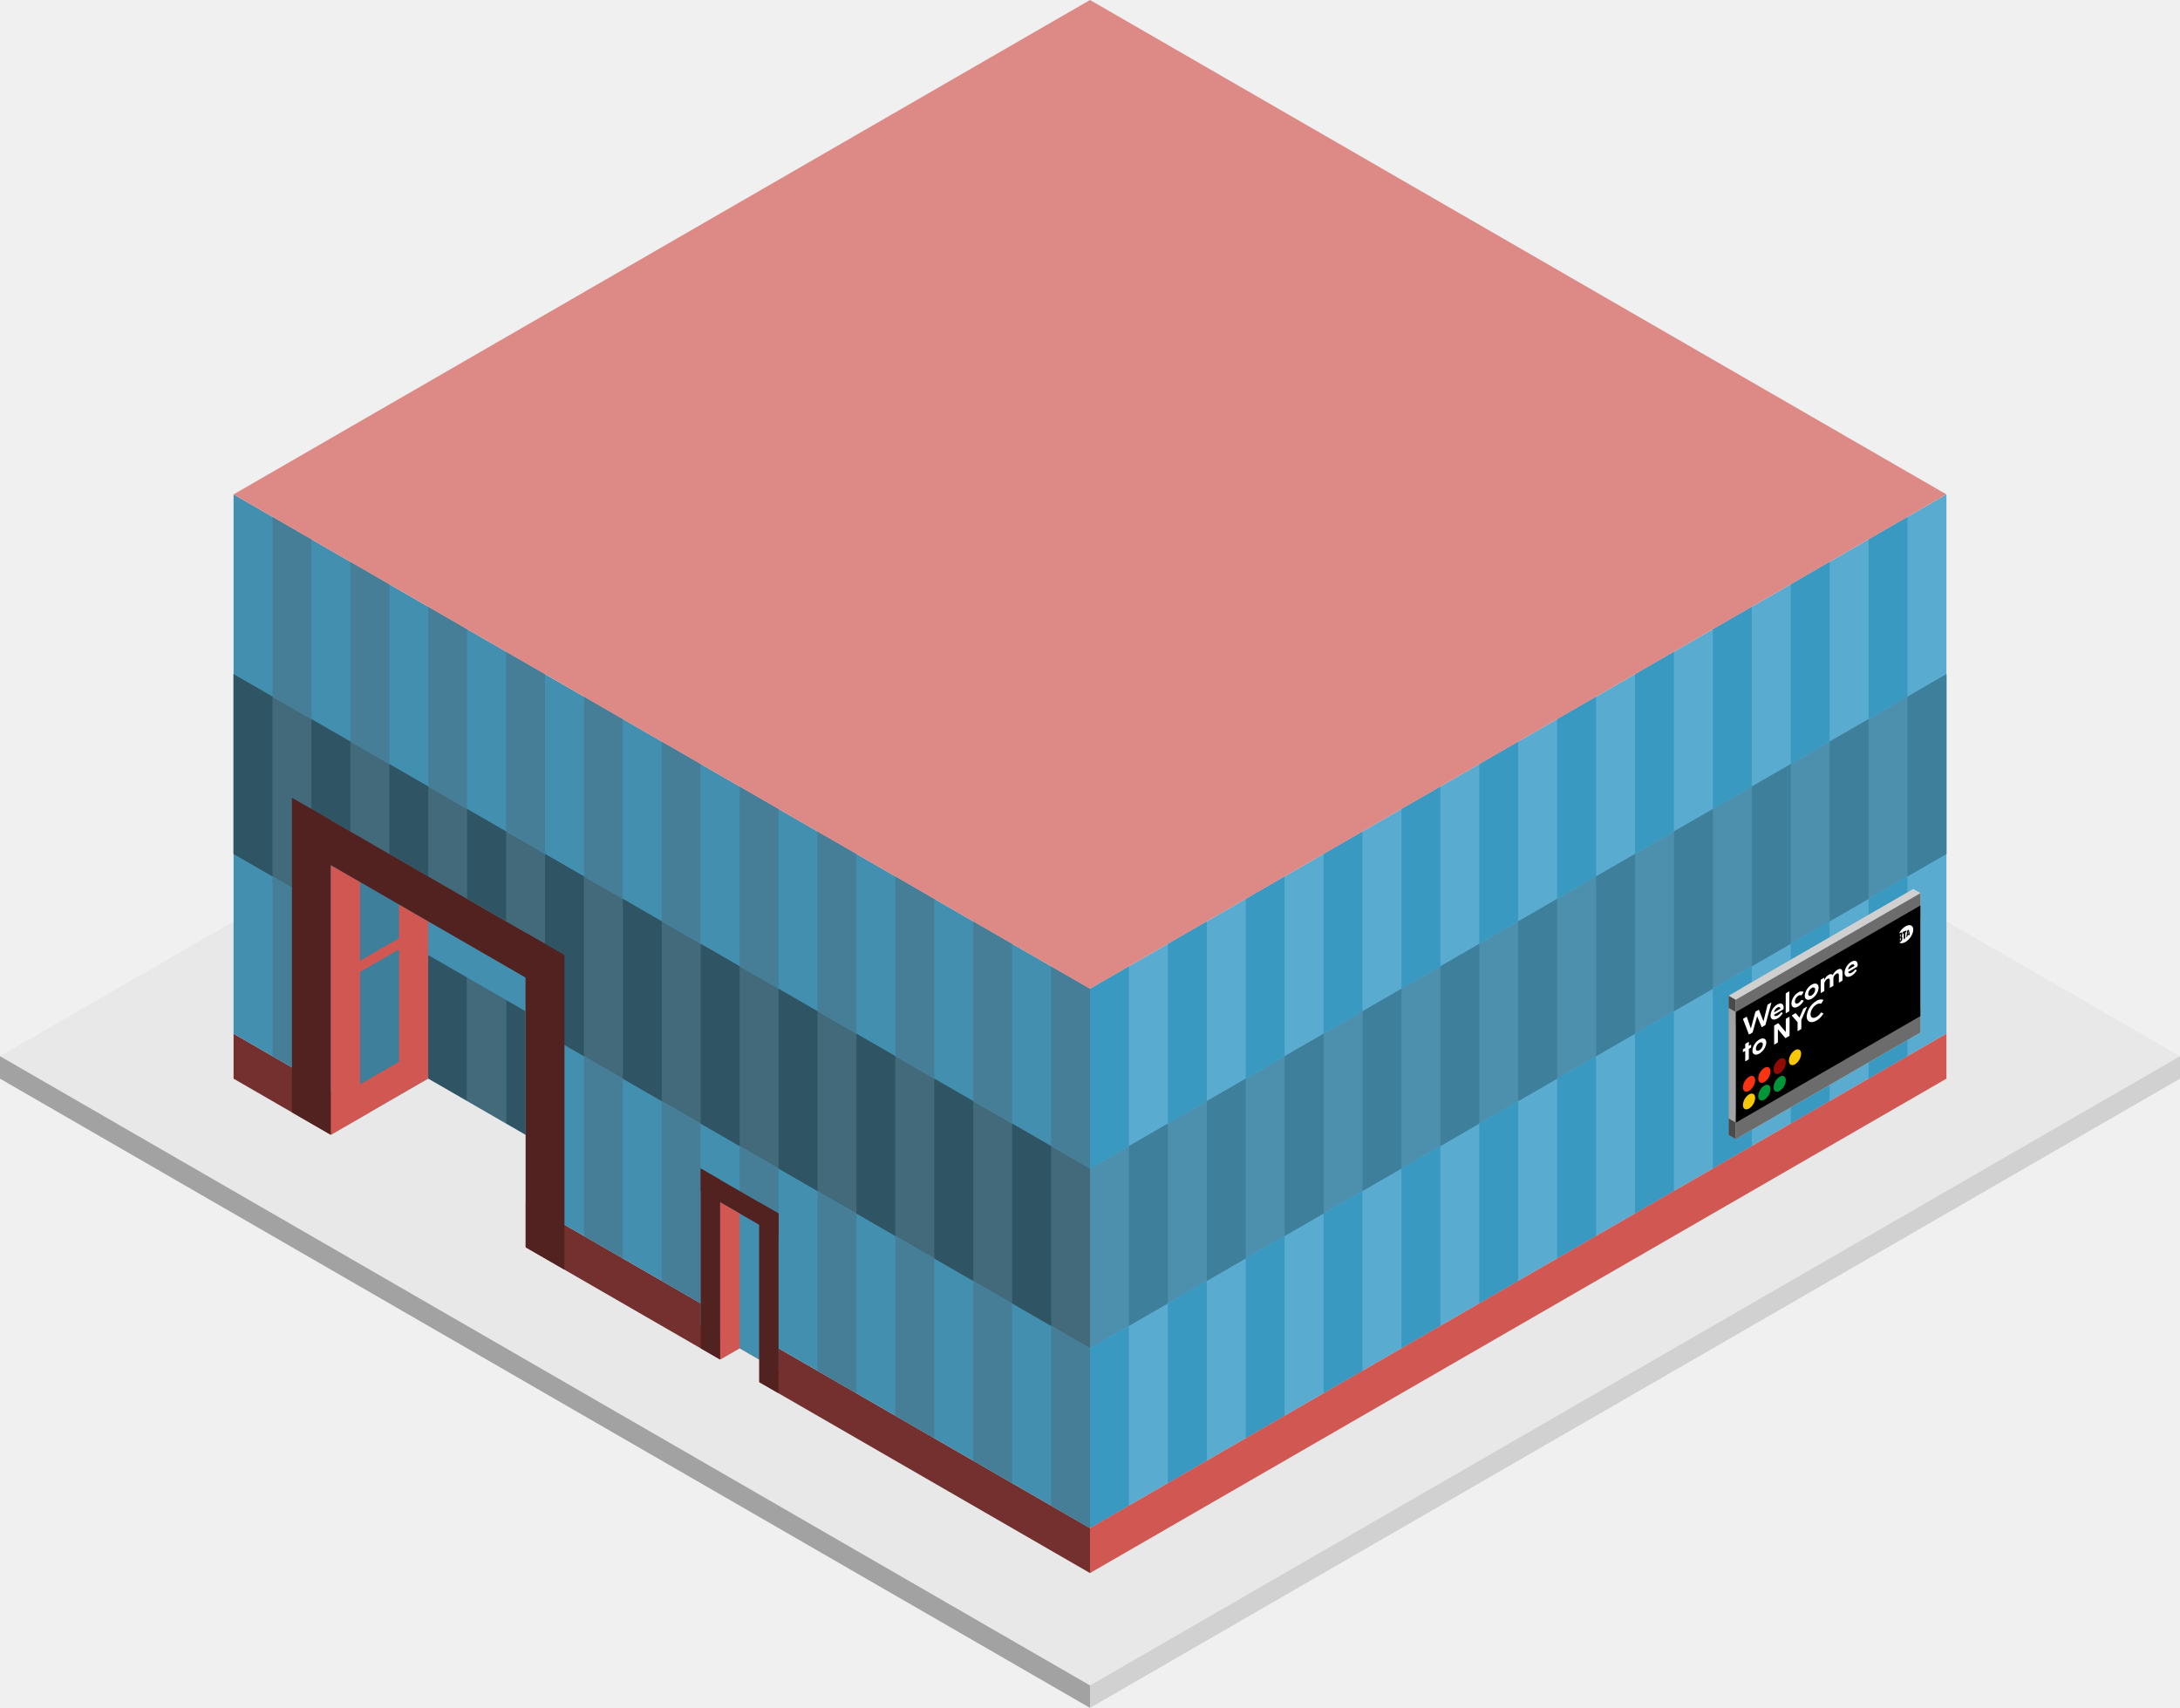
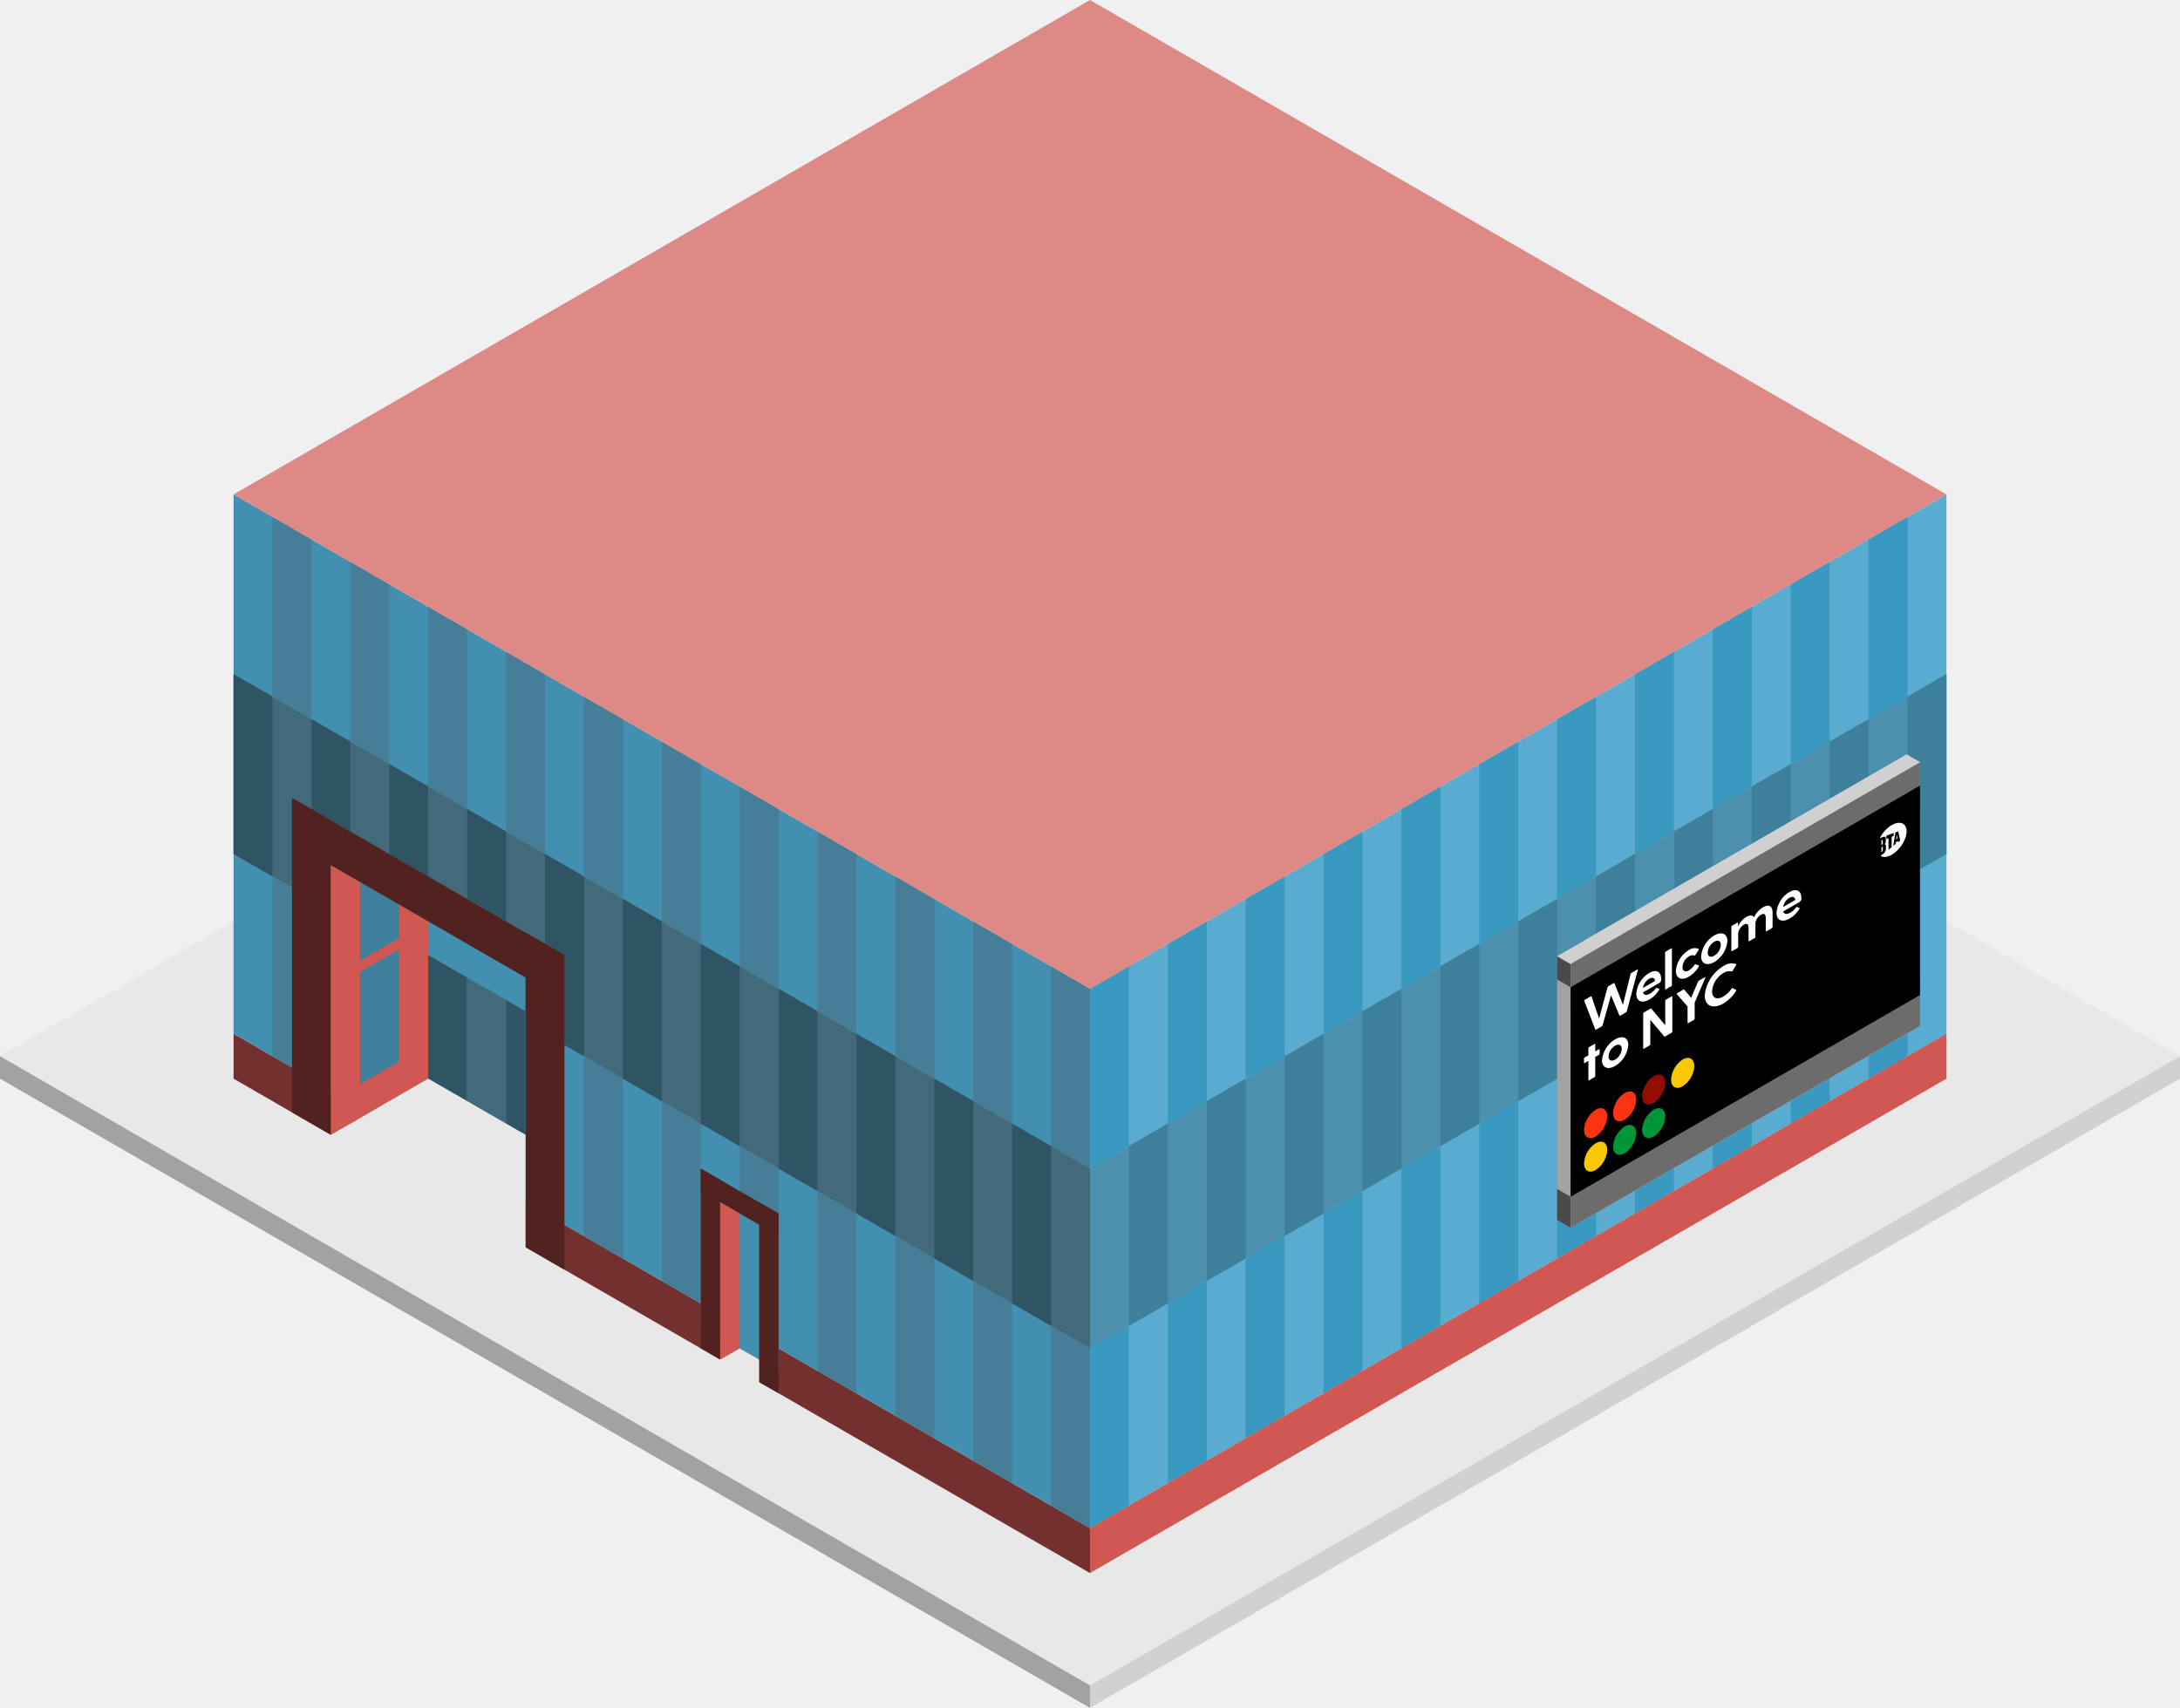
<svg xmlns="http://www.w3.org/2000/svg" id="Layer_1" data-name="Layer 1" viewBox="0 0 280 219.393">
  <defs>
    <style>
      .cls-1 {
        fill: #e8e8e8;
      }

      .exterior-L-prim {
        fill: #73302e;
      }

      .curtain-R-prim-light {
        fill: #59acd0;
      }

      .curtain-L-prim-light {
        fill: #438fb0;
      }

      .curtain-R-prim-dark-light {
        fill: #4d90ad;
      }

      .curtain-L-prim-dark-light {
        fill: #426a7a;
      }

      .curtain-R-prim-dark {
        fill: #3e809c;
      }

      .curtain-R-prim-light-dark {
        fill: #3999c1;
      }

      .curtain-L-prim-light-dark {
        fill: #467e97;
      }

      .curtain-L-prim-dark {
        fill: #2f5565;
      }

      .exterior-L-dark {
        fill: #512220;
      }

      .exterior-R-prim {
        fill: #d05752;
      }

      .cls-2 {
        fill: #d1d1d1;
      }

      .cls-3 {
        fill: #a2a2a2;
      }

      .top-prim {
        fill: #dd8a87;
      }

      .cls-4 {
        fill: #4a4a4a;
      }

      .cls-5 {
        fill: #d0d0d0;
      }

      .cls-6 {
        fill: #6c6c6c;
      }

      .cls-7 {
        fill: #fff;
      }

      .cls-8 {
        fill: #f8c706;
      }

      .cls-9 {
        fill: #fa3312;
      }

      .cls-10 {
        fill: #01953a;
      }

      .cls-11 {
        fill: #940b03;
      }
    </style>
  </defs>
  <g>
    <g id="Group">
      <path id="Path" class="cls-1" d="M140,216.506l140-80.829L140,54.848,0,135.677Z" />
      <path id="Path-2" data-name="Path" class="exterior-L-prim" d="M30,132.791v5.774l110,63.509v-5.774Z" />
      <path id="Path-3" data-name="Path" class="curtain-R-prim-light" d="M140,196.299v-69.282L250,63.509v69.282Z" />
      <path id="Path-4" data-name="Path" class="curtain-L-prim-light" d="M140,196.299v-69.282L30,63.509v69.282Z" />
      <path id="Path-5" data-name="Path" class="curtain-R-prim-dark-light" d="M140,150.111,250,86.603v23.094L140,173.205Z" />
      <path id="Path-6" data-name="Path" class="curtain-L-prim-dark-light" d="M140,150.111,30,86.603v23.094l110,63.508Z" />
      <path id="Path-7" data-name="Path" class="curtain-R-prim-dark" d="M55,112.583l-5-2.887v17.32l5,2.887Z" />
      <path id="Path-8" data-name="Path" class="curtain-R-prim-dark" d="M45,106.81l-5-2.887v17.32l5,2.887Z" />
      <path id="Path-9" data-name="Path" class="curtain-R-prim-light-dark" d="M140,173.205l5-2.887v23.094l-5,2.887Z" />
      <path id="Path-10" data-name="Path" class="curtain-R-prim-light-dark" d="M180,150.111l5-2.887v23.094l-5,2.887Z" />
      <path id="Path-11" data-name="Path" class="curtain-R-prim-light-dark" d="M220,127.017l5-2.887v23.094l-5,2.887Z" />
      <path id="Path-12" data-name="Path" class="curtain-R-prim-light-dark" d="M160,161.658l5-2.887v23.094l-5,2.887Z" />
      <path id="Path-13" data-name="Path" class="curtain-R-prim-light-dark" d="M200,138.564l5-2.887v23.094l-5,2.887Z" />
      <path id="Path-14" data-name="Path" class="curtain-R-prim-light-dark" d="M240,115.47l5-2.887v23.094l-5,2.887Z" />
      <path id="Path-15" data-name="Path" class="curtain-R-prim-light-dark" d="M150,167.432l5-2.887v23.094l-5,2.887Z" />
      <path id="Path-16" data-name="Path" class="curtain-R-prim-light-dark" d="M190,144.338l5-2.887v23.094l-5,2.887Z" />
      <path id="Path-17" data-name="Path" class="curtain-R-prim-light-dark" d="M230,121.244l5-2.887v23.094l-5,2.887Z" />
      <path id="Path-18" data-name="Path" class="curtain-R-prim-light-dark" d="M170,155.885l5-2.887v23.094l-5,2.887Z" />
      <path id="Path-19" data-name="Path" class="curtain-R-prim-light-dark" d="M210,132.791l5-2.887v23.094l-5,2.887Z" />
      <path id="Path-20" data-name="Path" class="curtain-L-prim-light-dark" d="M140,173.205l-5-2.887v23.094l5,2.887Z" />
      <path id="Path-21" data-name="Path" class="curtain-L-prim-light-dark" d="M100,150.111l-5-2.887v23.094l5,2.887Z" />
      <path id="Path-22" data-name="Path" class="curtain-L-prim-light-dark" d="M60,127.017,55,124.13v23.094l5,2.887Z" />
      <path id="Path-23" data-name="Path" class="curtain-L-prim-light-dark" d="M120,161.658l-5-2.887v23.094l5,2.887Z" />
      <path id="Path-24" data-name="Path" class="curtain-L-prim-light-dark" d="M80,138.564l-5-2.887v23.094l5,2.887Z" />
      <path id="Path-25" data-name="Path" class="curtain-L-prim-light-dark" d="M40,115.47l-5-2.887v23.094l5,2.887Z" />
      <path id="Path-26" data-name="Path" class="curtain-L-prim-light-dark" d="M130,167.432l-5-2.887v23.094l5,2.887Z" />
      <path id="Path-27" data-name="Path" class="curtain-L-prim-light-dark" d="M90,144.338l-5-2.887v23.094l5,2.887Z" />
      <path id="Path-28" data-name="Path" class="curtain-L-prim-light-dark" d="M50,121.244l-5-2.887v23.094l5,2.887Z" />
      <path id="Path-29" data-name="Path" class="curtain-L-prim-light-dark" d="M110,155.885l-5-2.887v23.094l5,2.887Z" />
      <path id="Path-30" data-name="Path" class="curtain-L-prim-light-dark" d="M70,132.791l-5-2.887v23.094l5,2.887Z" />
      <path id="Path-31" data-name="Path" class="curtain-R-prim-light-dark" d="M140,127.017l5-2.887v23.094l-5,2.887Z" />
      <path id="Path-32" data-name="Path" class="curtain-R-prim-light-dark" d="M180,103.923l5-2.887V124.13l-5,2.887Z" />
      <path id="Path-33" data-name="Path" class="curtain-R-prim-light-dark" d="M220,80.829l5-2.887v23.094l-5,2.887Z" />
      <path id="Path-34" data-name="Path" class="curtain-R-prim-light-dark" d="M160,115.47l5-2.887v23.094l-5,2.887Z" />
      <path id="Path-35" data-name="Path" class="curtain-R-prim-light-dark" d="M200,92.376l5-2.887v23.094l-5,2.887Z" />
      <path id="Path-36" data-name="Path" class="curtain-R-prim-light-dark" d="M240,69.282l5-2.887V89.489l-5,2.887Z" />
      <path id="Path-37" data-name="Path" class="curtain-R-prim-light-dark" d="M150,121.244l5-2.887v23.094l-5,2.887Z" />
      <path id="Path-38" data-name="Path" class="curtain-R-prim-light-dark" d="M190,98.15l5-2.887v23.094l-5,2.887Z" />
      <path id="Path-39" data-name="Path" class="curtain-R-prim-light-dark" d="M230,75.056l5-2.887V95.263L230,98.15Z" />
      <path id="Path-40" data-name="Path" class="curtain-R-prim-light-dark" d="M170,109.697l5-2.887v23.094l-5,2.887Z" />
      <path id="Path-41" data-name="Path" class="curtain-R-prim-light-dark" d="M210,86.603l5-2.887V106.81l-5,2.887Z" />
      <path id="Path-42" data-name="Path" class="curtain-L-prim-light-dark" d="M140,127.017l-5-2.887v23.094l5,2.887Z" />
      <path id="Path-43" data-name="Path" class="curtain-L-prim-light-dark" d="M100,103.923l-5-2.887V124.13l5,2.887Z" />
      <path id="Path-44" data-name="Path" class="curtain-L-prim-light-dark" d="M60,80.829l-5-2.887v23.094l5,2.887Z" />
      <path id="Path-45" data-name="Path" class="curtain-L-prim-light-dark" d="M120,115.47l-5-2.887v23.094l5,2.887Z" />
      <path id="Path-46" data-name="Path" class="curtain-L-prim-light-dark" d="M80,92.376l-5-2.887v23.094l5,2.887Z" />
      <path id="Path-47" data-name="Path" class="curtain-L-prim-light-dark" d="M40,69.282l-5-2.887V89.489l5,2.887Z" />
      <path id="Path-48" data-name="Path" class="curtain-L-prim-light-dark" d="M130,121.244l-5-2.887v23.094l5,2.887Z" />
      <path id="Path-49" data-name="Path" class="curtain-L-prim-light-dark" d="M90,98.15l-5-2.887v23.094l5,2.887Z" />
      <path id="Path-50" data-name="Path" class="curtain-L-prim-light-dark" d="M50,75.056l-5-2.887V95.263L50,98.15Z" />
      <path id="Path-51" data-name="Path" class="curtain-L-prim-light-dark" d="M110,109.697l-5-2.887v23.094l5,2.887Z" />
      <path id="Path-52" data-name="Path" class="curtain-L-prim-light-dark" d="M70,86.603l-5-2.887V106.81l5,2.887Z" />
      <path id="Path-53" data-name="Path" class="curtain-R-prim-dark" d="M145,147.224l5-2.887v23.094l-5,2.887Z" />
      <path id="Path-54" data-name="Path" class="curtain-R-prim-dark" d="M185,124.13l5-2.887v23.094l-5,2.887Z" />
      <path id="Path-55" data-name="Path" class="curtain-R-prim-dark" d="M225,101.036l5-2.887v23.094l-5,2.887Z" />
      <path id="Path-56" data-name="Path" class="curtain-R-prim-dark" d="M165,135.677l5-2.887v23.094l-5,2.887Z" />
      <path id="Path-57" data-name="Path" class="curtain-R-prim-dark" d="M205,112.583l5-2.887v23.094l-5,2.887Z" />
      <path id="Path-58" data-name="Path" class="curtain-R-prim-dark" d="M245,89.489l5-2.887v23.094l-5,2.887Z" />
      <path id="Path-59" data-name="Path" class="curtain-R-prim-dark" d="M155,141.451l5-2.887v23.094l-5,2.887Z" />
      <path id="Path-60" data-name="Path" class="curtain-R-prim-dark" d="M195,118.357l5-2.887v23.094l-5,2.887Z" />
      <path id="Path-61" data-name="Path" class="curtain-R-prim-dark" d="M235,95.263l5-2.887V115.47l-5,2.887Z" />
      <path id="Path-62" data-name="Path" class="curtain-R-prim-dark" d="M175,129.904l5-2.887v23.094l-5,2.887Z" />
      <path id="Path-63" data-name="Path" class="curtain-R-prim-dark" d="M215,106.81l5-2.887v23.094l-5,2.887Z" />
      <path id="Path-64" data-name="Path" class="curtain-L-prim-dark" d="M135,147.224l-5-2.887v23.094l5,2.887Z" />
      <path id="Path-65" data-name="Path" class="curtain-L-prim-dark" d="M95,124.13l-5-2.887v23.094l5,2.887Z" />
      <path id="Path-66" data-name="Path" class="curtain-L-prim-dark" d="M55,101.036,50,98.15v23.094l5,2.887Z" />
      <path id="Path-67" data-name="Path" class="curtain-L-prim-dark" d="M115,135.677l-5-2.887v23.094l5,2.887Z" />
      <path id="Path-68" data-name="Path" class="curtain-L-prim-dark" d="M75,112.583l-5-2.887v23.094l5,2.887Z" />
      <path id="Path-69" data-name="Path" class="curtain-L-prim-dark" d="M35,89.489l-5-2.887v23.094l5,2.887Z" />
      <path id="Path-70" data-name="Path" class="curtain-L-prim-dark" d="M125,141.451l-5-2.887v23.094l5,2.887Z" />
      <path id="Path-71" data-name="Path" class="curtain-L-prim-dark" d="M85,118.357,80,115.47v23.094l5,2.887Z" />
      <path id="Path-72" data-name="Path" class="curtain-L-prim-dark" d="M45,95.263l-5-2.887V115.47l5,2.887Z" />
      <path id="Path-73" data-name="Path" class="curtain-L-prim-dark" d="M105,129.904l-5-2.887v23.094l5,2.887Z" />
      <path id="Path-74" data-name="Path" class="curtain-L-prim-dark" d="M65,106.81l-5-2.887v23.094l5,2.887Z" />
      <path id="Path-75" data-name="Path" class="curtain-R-prim-dark" d="M65,118.357,60,115.47v17.32l5,2.887Z" />
      <path id="Path-76" data-name="Path" class="curtain-L-prim-light" d="M70,121.244l-30-17.32v34.641l30,17.32Z" />
      <path id="Path-77" data-name="Path" class="curtain-L-prim-light" d="M90,170.318V150.111l10,5.774v20.207Z" />
      <path id="Path-78" data-name="Path" class="exterior-L-dark" d="M42.5,145.781l-5-2.887V102.48l5,2.887Z" />
      <path id="Path-79" data-name="Path" class="exterior-L-dark" d="M92.5,174.649,90,173.205V150.111l2.5,1.443Z" />
      <path id="Path-80" data-name="Path" class="exterior-L-dark" d="M100,178.979l-2.5-1.443V154.441l2.5,1.443Z" />
      <path id="Path-81" data-name="Path" class="exterior-L-dark" d="M67.5,160.215l5,2.887V122.687l-5-2.887Z" />
      <path id="Path-82" data-name="Path" class="exterior-R-prim" d="M42.5,145.781,55,138.564V118.357L42.5,111.14Z" />
      <path id="Path-83" data-name="Path" class="curtain-R-prim-dark" d="M51.25,120.522l-5,2.887V113.305l5-2.887Z" />
      <path id="Path-84" data-name="Path" class="curtain-R-prim-dark" d="M51.25,136.399l-5,2.887V124.852l5-2.887Z" />
      <path id="Path-85" data-name="Path" class="curtain-L-prim-dark" d="M60,125.574l-5-2.887v15.877l5,2.887Z" />
      <path id="Path-86" data-name="Path" class="curtain-L-prim-dark-light" d="M65,128.46l-5-2.887v15.877l5,2.887Z" />
      <path id="Path-87" data-name="Path" class="curtain-L-prim-dark" d="M67.5,129.904,65,128.46v15.877l2.5,1.443Z" />
      <path id="Path-88" data-name="Path" class="exterior-L-dark" d="M40,109.697l30,17.32v-5.774l-30-17.32Z" />
      <path id="Path-89" data-name="Path" class="exterior-L-dark" d="M90,152.998l10,5.774v-2.887l-10-5.774Z" />
      <path id="Path-90" data-name="Path" class="cls-1" d="M40,147.224l15-8.66,12.5,7.217v17.32Z" />
      <path id="Path-91" data-name="Path" class="exterior-R-prim" d="M92.5,174.649l2.5-1.443v-17.32l-2.5-1.443Z" />
      <path id="Path-92" data-name="Path" class="cls-1" d="M90,176.092l5-2.887,2.5,1.443v5.774Z" />
      <path id="Path-93" data-name="Path" class="exterior-R-prim" d="M140,202.073l110-63.509v-5.774L140,196.299Z" />
      <path id="Path-94" data-name="Path" class="cls-2" d="M140,216.506v2.887l140-80.829v-2.887Z" />
      <path id="Path-95" data-name="Path" class="cls-3" d="M0,135.677v2.887l140,80.829v-2.887Z" />
      <path id="anchor_30_127.017_220" class="top-prim" d="M30,63.509l110,63.508L250,63.509,140,0Z" />
    </g>
    <g id="Group-2" data-name="Group">
      <g id="Group-3" data-name="Group">
-         <path id="Path-96" data-name="Path" class="cls-3" d="M222.036,127.9l.912.526v17.896l-.912-.526Z" />
-         <path id="Path-97" data-name="Path" class="cls-4" d="M223.404,143.954l-.456.263-.912-.526v2.106l.912.526.456-.263Z" />
-         <path id="Path-98" data-name="Path" class="cls-4" d="M223.404,128.163v1.579l-.456.263-.912-.526V127.9l.912.526Z" />
-         <path id="Path-99" data-name="Path" class="cls-2" d="M223.86,126.847l-.912,1.579v17.896l23.704-13.686V114.74l-.912-.526Z" />
-         <path id="Path-100" data-name="Path" class="cls-5" d="M222.036,127.9l.912.526,23.704-13.685-.912-.526Z" />
+         <path id="Path-96" data-name="Path" class="cls-3" d="M200,122.837l1.726.996v33.888L200,156.725Z" />
+         <path id="Path-97" data-name="Path" class="cls-4" d="M202.59,153.236l-.863.498L200,152.738v3.987l1.726.997.863-.499Z" />
+         <path id="Path-98" data-name="Path" class="cls-4" d="M202.59,123.335v2.991l-.863.498L200,125.827v-2.99l1.726.996Z" />
+         <path id="Path-99" data-name="Path" class="cls-2" d="M203.453,120.844l-1.726,2.99v33.888l44.885-25.914V97.919l-1.726-.997Z" />
+         <path id="Path-100" data-name="Path" class="cls-5" d="M200,122.837l1.726.996L246.611,97.919l-1.726-.997Z" />
      </g>
      <g id="Group-4" data-name="Group">
-         <path id="Path-101" data-name="Path" class="cls-6" d="M246.652,129.479l-23.704,13.685v3.158l23.704-13.686Z" />
-         <path id="Path-102" data-name="Path" class="cls-6" d="M246.652,114.74v3.158L222.948,131.584v-3.158Z" />
-         <path id="Path-103" data-name="Path" d="M246.652,116.32,222.948,130.005v14.212l23.704-13.685Z" />
+         <path id="Path-101" data-name="Path" class="cls-6" d="M246.611,125.827l-44.885,25.914v5.98l44.885-25.914Z" />
+         <path id="Path-102" data-name="Path" class="cls-6" d="M246.611,97.919V103.9l-44.885,25.914v-5.98Z" />
+         <path id="Path-103" data-name="Path" d="M246.611,100.91l-44.885,25.914v26.911l44.885-25.914Z" />
        <g id="Group-5" data-name="Group">
-           <path id="Path-104" data-name="Path" class="cls-7" d="M244.127,120.518c0-.047-.012-.054-.053-.03l-.039.024v.334l.039-.028a.103.103,0,0,0,.053-.099Z" />
-           <path id="Path-105" data-name="Path" class="cls-7" d="M244.124,120.248v-.182c0-.046-.012-.056-.052-.038l-.037.016v.314l.037-.02A.086.086,0,0,0,244.124,120.248Z" />
-           <path id="Path-106" data-name="Path" class="cls-7" d="M245.071,119.673c-.016.133-.022.157-.037.296.039-.025.044-.03.083-.055-.016-.112-.022-.127-.037-.245Z" />
-           <path id="Compound_Path" data-name="Compound Path" class="cls-7" d="M244.735,119a1.969,1.969,0,0,0-.461.378,2.327,2.327,0,0,0-.358.518l.207-.08c.171-.065.207-.015.207.151v.141a.248.248,0,0,1-.078.189v.012c.063-.004.087.033.087.107v.159a.425.425,0,0,1-.213.394l-.161.124a.564.564,0,0,0,.405.057,1.294,1.294,0,0,0,.495-.226,2.257,2.257,0,0,0,.78-1.022,1.344,1.344,0,0,0,.092-.543.585.585,0,0,0-.155-.385.481.481,0,0,0-.364-.131,1.053,1.053,0,0,0-.483.155Zm-.01.796v.712q-.107.083-.213.165v-.781l-.141.063v-.233l.494-.19v.202C244.82,119.754,244.773,119.775,244.726,119.796Zm.438.365c-.005-.037-.011-.046-.016-.084l-.145.102c-.005.05-.011.069-.016.12l-.15.116.145-.913.192-.075.133.625Z" />
+           <path id="Path-104" data-name="Path" class="cls-7" d="M241.83,108.859c0-.088-.023-.103-.1-.057l-.075.045v.632c.025-.018.05-.035.075-.052a.195.195,0,0,0,.1-.187Z" />
+           <path id="Path-105" data-name="Path" class="cls-7" d="M241.825,108.348v-.345c0-.088-.023-.106-.099-.072l-.07.031v.595c.024-.013.047-.025.07-.039A.163.163,0,0,0,241.825,108.348Z" />
+           <path id="Path-106" data-name="Path" class="cls-7" d="M243.618,107.259c-.03.252-.041.298-.07.561.074-.047.083-.057.157-.104-.03-.211-.042-.241-.07-.464Z" />
+           <path id="Compound_Path" data-name="Compound Path" class="cls-7" d="M242.982,105.985a3.726,3.726,0,0,0-.872.715,4.404,4.404,0,0,0-.678.981l.393-.151c.325-.123.392-.028.392.285v.268a.47.47,0,0,1-.148.357v.023c.119-.007.164.062.164.204v.302a.804.804,0,0,1-.403.747l-.305.235a1.067,1.067,0,0,0,.767.108,2.452,2.452,0,0,0,.938-.427,4.274,4.274,0,0,0,1.476-1.934,2.541,2.541,0,0,0,.175-1.029,1.105,1.105,0,0,0-.293-.728.911.911,0,0,0-.689-.248,1.991,1.991,0,0,0-.916.294Zm-.018,1.507v1.348q-.202.156-.403.311v-1.479c-.089.04-.177.079-.267.12V107.35l.936-.36v.383C243.142,107.412,243.053,107.452,242.964,107.491Zm.83.691c-.01-.071-.021-.086-.031-.159l-.275.194c-.01.094-.021.131-.031.227l-.284.219.275-1.728.364-.142.252,1.184Z" />
        </g>
-         <path id="Compound_Path-2" data-name="Compound Path" class="cls-7" d="M229.798,130.625l-.377.218a.101.101,0,0,0-.053.083V132.58l-.947-1.125c-.014-.017-.035-.015-.063.001l-.433.25a.102.102,0,0,0-.053.083v2.358c0,.032.021.041.053.022l.377-.217a.102.102,0,0,0,.053-.084v-1.654l.947,1.125c.014.016.035.015.064-.001l.433-.25a.101.101,0,0,0,.052-.083v-2.358C229.851,130.615,229.83,130.606,229.798,130.625Zm2.253-1.3-.394.228a.145.145,0,0,0-.063.072l-.468,1.094-.468-.554c-.014-.016-.035-.015-.064.001l-.398.23c-.042.024-.056.057-.035.084l.721.829V132.41c0,.032.021.041.053.023l.377-.218a.102.102,0,0,0,.053-.083V131.04l.721-1.673C232.107,129.316,232.093,129.3,232.051,129.324Zm1.89.739c-.021-.013-.049.004-.074.039a1.734,1.734,0,0,1-.556.532c-.43.248-.767.102-.767-.352a1.582,1.582,0,0,1,.767-1.242.7.7,0,0,1,.556-.11c.024.007.053-.009.074-.046l.232-.384c.025-.039.025-.064,0-.074a.983.983,0,0,0-.859.14,2.61,2.61,0,0,0-1.267,2.002c0,.707.563.942,1.267.535a2.577,2.577,0,0,0,.859-.851c.025-.039.025-.064,0-.074Zm-9.074,4.148-.246.142v-.475c0-.032-.021-.04-.053-.022l-.359.207a.102.102,0,0,0-.052.084v.475l-.246.142a.101.101,0,0,0-.053.083v.275c0,.032.021.04.053.022l.246-.142v1.292c0,.032.021.041.052.022l.359-.207a.102.102,0,0,0,.053-.084v-1.292l.246-.142a.101.101,0,0,0,.053-.083v-.275C224.919,134.202,224.898,134.193,224.866,134.211Zm1.105,1.132a1.846,1.846,0,0,0,.894-1.421c0-.507-.398-.675-.894-.388a1.847,1.847,0,0,0-.894,1.421C225.077,135.462,225.475,135.63,225.972,135.343Zm0-.429c-.25.144-.447.061-.447-.217a.921.921,0,0,1,.447-.733c.246-.143.447-.061.447.217A.928.928,0,0,1,225.972,134.914Zm1.496-6.111-.391.225a.117.117,0,0,0-.06.077l-.517,2.087-.574-1.457c-.007-.013-.014-.02-.024-.021a.07.07,0,0,0-.032.011l-.359.207a.149.149,0,0,0-.028.023.105.105,0,0,0-.028.051l-.574,2.119-.511-1.493c-.011-.025-.031-.024-.06-.008l-.391.226c-.039.022-.056.057-.042.084l.746,1.931c.007.024.035.022.064.006l.373-.215a.131.131,0,0,0,.06-.077l.57-2.029.57,1.371c.007.024.032.024.06.008l.373-.215a.151.151,0,0,0,.067-.081l.75-2.795C227.52,128.797,227.506,128.78,227.468,128.803Zm1.626.627c0-.468-.321-.681-.82-.392a1.788,1.788,0,0,0-.869,1.407c0,.507.369.691.908.38a1.93,1.93,0,0,0,.641-.634c.028-.044.028-.069.003-.08l-.155-.062c-.025-.01-.046.002-.078.041a1.223,1.223,0,0,1-.366.331c-.271.156-.447.128-.493-.074l1.105-.638C229.076,129.648,229.094,129.567,229.094,129.43Zm-.817,0c.207-.12.373-.082.404.143l-.824.476A.874.874,0,0,1,228.277,129.43Zm1.081-1.771v2.464c0,.032.021.041.052.022l.359-.207a.103.103,0,0,0,.053-.084V127.39c0-.032-.021-.04-.053-.022l-.359.207A.102.102,0,0,0,229.358,127.659Zm1.622,1.196c-.26.15-.443.052-.443-.219a.907.907,0,0,1,.443-.731.402.402,0,0,1,.359-.052c.028.008.053-.002.078-.041l.214-.331c.021-.033.025-.064.004-.076a.671.671,0,0,0-.665.078,1.816,1.816,0,0,0-.88,1.413c0,.506.384.683.88.396a1.928,1.928,0,0,0,.676-.697c.021-.037.018-.063-.004-.072l-.214-.08c-.025-.01-.05.004-.078.045A1.121,1.121,0,0,1,230.98,128.855Zm1.714-.56a1.847,1.847,0,0,0,.894-1.421c0-.507-.398-.675-.894-.388a1.846,1.846,0,0,0-.894,1.42C231.8,128.413,232.198,128.581,232.694,128.295Zm0-.43c-.25.144-.447.061-.447-.217a.922.922,0,0,1,.447-.733c.246-.142.447-.061.447.217A.927.927,0,0,1,232.694,127.865Zm3.309-3.29a1.542,1.542,0,0,0-.609.672c-.109-.145-.303-.145-.532-.013a1.395,1.395,0,0,0-.546.635v-.004l-.014-.217c-.004-.029-.021-.04-.053-.022l-.345.199a.101.101,0,0,0-.053.083v1.619c0,.032.021.04.053.022l.359-.207a.101.101,0,0,0,.052-.084v-.943a.854.854,0,0,1,.38-.557c.169-.098.324-.089.324.197v.897c0,.032.021.04.053.022l.359-.207a.102.102,0,0,0,.053-.084v-.95a.762.762,0,0,1,.38-.55c.166-.096.32-.086.32.198v.898c0,.031.021.04.053.022l.359-.207a.102.102,0,0,0,.052-.083V124.93C236.65,124.469,236.379,124.358,236.003,124.575Zm2.601-.636c0-.468-.32-.681-.82-.392a1.788,1.788,0,0,0-.869,1.407c0,.507.37.691.908.38a1.931,1.931,0,0,0,.641-.634c.028-.044.028-.069.004-.08l-.155-.062c-.025-.011-.046.002-.077.041a1.233,1.233,0,0,1-.366.331c-.271.157-.447.128-.493-.075l1.105-.638C238.586,124.157,238.604,124.076,238.604,123.939Zm-.817,0c.207-.12.373-.082.405.142l-.824.476A.875.875,0,0,1,237.787,123.939Z" />
+         <path id="Compound_Path-2" data-name="Compound Path" class="cls-7" d="M214.698,127.997l-.713.412a.192.192,0,0,0-.1.158v3.132l-1.793-2.13c-.027-.032-.067-.028-.12.002l-.82.474a.192.192,0,0,0-.1.157v4.466c0,.06.04.077.1.042l.713-.411a.194.194,0,0,0,.1-.158v-3.132l1.793,2.131c.026.031.066.028.12-.003l.82-.474a.192.192,0,0,0,.099-.158V128.04C214.797,127.98,214.758,127.962,214.698,127.997Zm4.266-2.462-.747.431a.277.277,0,0,0-.12.136l-.887,2.072-.886-1.048c-.027-.031-.067-.028-.12.003l-.753.435c-.08.046-.106.108-.066.158l1.366,1.57v2.086c0,.06.04.077.1.043l.713-.412a.192.192,0,0,0,.1-.158v-2.066l1.366-3.168C219.07,125.52,219.043,125.488,218.964,125.534Zm3.578,1.4c-.039-.024-.093.007-.14.074a3.282,3.282,0,0,1-1.053,1.008c-.813.47-1.453.193-1.453-.667a2.996,2.996,0,0,1,1.453-2.352,1.327,1.327,0,0,1,1.053-.208c.046.013.1-.018.14-.088l.44-.727c.047-.073.047-.12,0-.14a1.86,1.86,0,0,0-1.626.265,4.941,4.941,0,0,0-2.399,3.792c0,1.34,1.066,1.784,2.399,1.014a4.883,4.883,0,0,0,1.626-1.612c.047-.074.047-.12,0-.14Zm-17.183,7.854-.466.269v-.9c0-.06-.04-.077-.1-.042l-.68.392a.194.194,0,0,0-.1.158v.9l-.467.269a.192.192,0,0,0-.1.157v.52c0,.06.04.077.1.042l.467-.269v2.446c0,.06.04.077.1.042l.68-.392a.193.193,0,0,0,.1-.158V135.777l.466-.269a.192.192,0,0,0,.1-.157v-.52C205.459,134.77,205.419,134.754,205.359,134.788Zm2.093,2.144a3.497,3.497,0,0,0,1.693-2.69c0-.96-.753-1.278-1.693-.735a3.498,3.498,0,0,0-1.693,2.69C205.759,137.157,206.512,137.475,207.452,136.932Zm0-.813c-.473.273-.847.116-.847-.411a1.745,1.745,0,0,1,.847-1.388c.466-.27.847-.116.847.411A1.756,1.756,0,0,1,207.452,136.119Zm2.833-11.572-.74.427a.222.222,0,0,0-.113.146l-.979,3.951-1.087-2.759c-.013-.025-.026-.038-.046-.039a.135.135,0,0,0-.06.021l-.68.392a.286.286,0,0,0-.053.044.2.2,0,0,0-.053.097l-1.086,4.013-.967-2.828c-.02-.048-.059-.045-.113-.015l-.74.427c-.073.042-.106.108-.08.16l1.413,3.656c.014.046.067.042.12.011l.706-.408a.247.247,0,0,0,.113-.145l1.08-3.843,1.079,2.596c.014.046.06.046.113.015l.706-.407a.286.286,0,0,0,.127-.153l1.42-5.292C210.384,124.536,210.358,124.505,210.285,124.547Zm3.079,1.188c0-.886-.607-1.289-1.553-.743a3.385,3.385,0,0,0-1.646,2.663c0,.96.7,1.309,1.72.72a3.655,3.655,0,0,0,1.213-1.2c.053-.084.053-.13.006-.15l-.293-.117c-.047-.019-.087.003-.147.078a2.314,2.314,0,0,1-.693.627c-.514.296-.847.242-.934-.141l2.093-1.208C213.33,126.147,213.364,125.995,213.364,125.735Zm-1.546,0c.393-.227.706-.155.766.271l-1.559.9A1.654,1.654,0,0,1,211.818,125.735Zm2.046-3.354v4.665c0,.06.039.077.099.042l.68-.392a.194.194,0,0,0,.1-.158v-4.665c0-.06-.04-.077-.1-.042l-.68.392A.193.193,0,0,0,213.864,122.381Zm3.072,2.265c-.493.284-.84.098-.84-.415a1.718,1.718,0,0,1,.84-1.385.761.761,0,0,1,.679-.1c.054.016.1-.004.147-.078l.406-.628c.04-.063.047-.12.007-.144a1.271,1.271,0,0,0-1.26.147A3.439,3.439,0,0,0,215.25,124.72c0,.959.727,1.293,1.666.75a3.65,3.65,0,0,0,1.28-1.319c.04-.07.033-.119-.007-.136l-.406-.152c-.047-.019-.094.008-.147.085A2.124,2.124,0,0,1,216.936,124.646Zm3.245-1.061a3.497,3.497,0,0,0,1.693-2.69c0-.96-.753-1.278-1.693-.735a3.495,3.495,0,0,0-1.692,2.69C218.489,123.809,219.242,124.127,220.181,123.585Zm0-.813c-.473.273-.847.115-.847-.411a1.746,1.746,0,0,1,.847-1.389c.467-.269.847-.115.847.411A1.755,1.755,0,0,1,220.181,122.772Zm6.265-6.229a2.922,2.922,0,0,0-1.153,1.272c-.207-.274-.573-.276-1.007-.026a2.641,2.641,0,0,0-1.033,1.203v-.007l-.026-.411c-.007-.056-.04-.077-.1-.042l-.653.377a.192.192,0,0,0-.1.158v3.066c0,.06.04.077.1.042l.68-.392a.192.192,0,0,0,.099-.158v-1.786a1.618,1.618,0,0,1,.72-1.055c.32-.185.613-.168.613.372v1.699c0,.06.04.077.1.042l.68-.392a.193.193,0,0,0,.1-.158v-1.799a1.443,1.443,0,0,1,.72-1.042c.314-.181.606-.164.606.376v1.7c0,.059.04.077.1.042l.68-.393a.193.193,0,0,0,.099-.157v-1.86C227.672,116.341,227.159,116.131,226.447,116.542Zm4.925-1.204c0-.887-.606-1.289-1.553-.743a3.385,3.385,0,0,0-1.646,2.663c0,.96.7,1.309,1.719.72a3.656,3.656,0,0,0,1.213-1.2c.053-.084.053-.131.007-.151l-.293-.117c-.047-.02-.087.003-.146.078a2.331,2.331,0,0,1-.693.627c-.513.296-.847.242-.933-.141l2.092-1.208C231.339,115.75,231.372,115.597,231.372,115.338Zm-1.546,0c.393-.227.706-.155.766.27l-1.56.9A1.655,1.655,0,0,1,229.826,115.338Z" />
        <g id="Group-6" data-name="Group">
-           <path id="Path-107" data-name="Path" class="cls-8" d="M223.86,141.95h0a1.742,1.742,0,0,1,.787-1.364h0c.435-.251.788-.047.788.454h0a1.741,1.741,0,0,1-.788,1.364h0C224.213,142.655,223.86,142.452,223.86,141.95Z" />
-           <path id="Path-108" data-name="Path" class="cls-9" d="M223.86,139.677h0a1.742,1.742,0,0,1,.787-1.364h0c.435-.251.788-.047.788.455h0a1.742,1.742,0,0,1-.788,1.364h0C224.213,140.382,223.86,140.179,223.86,139.677Z" />
-           <path id="Path-109" data-name="Path" class="cls-10" d="M225.828,140.814h0a1.742,1.742,0,0,1,.787-1.364h0c.435-.251.788-.047.788.455h0a1.742,1.742,0,0,1-.788,1.364h0C226.181,141.519,225.828,141.315,225.828,140.814Z" />
-           <path id="Path-110" data-name="Path" class="cls-9" d="M225.828,138.541h0a1.742,1.742,0,0,1,.787-1.364h0c.435-.251.788-.047.788.454h0a1.741,1.741,0,0,1-.788,1.364h0C226.181,139.246,225.828,139.042,225.828,138.541Z" />
-           <path id="Path-111" data-name="Path" class="cls-10" d="M227.797,139.677h0a1.742,1.742,0,0,1,.788-1.364h0c.434-.251.787-.047.787.455h0a1.742,1.742,0,0,1-.787,1.364h0C228.15,140.382,227.797,140.179,227.797,139.677Z" />
-           <path id="Path-112" data-name="Path" class="cls-11" d="M227.797,137.404h0a1.742,1.742,0,0,1,.788-1.364h0c.434-.251.787-.047.787.455h0a1.742,1.742,0,0,1-.787,1.364h0C228.15,138.11,227.797,137.906,227.797,137.404Z" />
-           <path id="Path-113" data-name="Path" class="cls-8" d="M229.765,136.267h0a1.741,1.741,0,0,1,.788-1.363h0c.434-.251.787-.047.787.454h0a1.742,1.742,0,0,1-.787,1.364h0C230.118,136.973,229.765,136.769,229.765,136.267Z" />
+           <path id="Path-107" data-name="Path" class="cls-8" d="M203.453,149.443h0a3.297,3.297,0,0,1,1.491-2.583h0c.823-.475,1.492-.09,1.492.86h0a3.298,3.298,0,0,1-1.492,2.583h0C204.121,150.778,203.453,150.393,203.453,149.443Z" />
+           <path id="Path-108" data-name="Path" class="cls-9" d="M203.453,145.138h0a3.299,3.299,0,0,1,1.491-2.583h0c.823-.475,1.492-.089,1.492.861h0a3.298,3.298,0,0,1-1.492,2.583h0C204.121,146.474,203.453,146.088,203.453,145.138Z" />
+           <path id="Path-109" data-name="Path" class="cls-10" d="M207.18,147.29h0a3.299,3.299,0,0,1,1.491-2.583h0c.823-.475,1.492-.089,1.492.861h0a3.298,3.298,0,0,1-1.492,2.583h0C207.849,148.626,207.18,148.24,207.18,147.29Z" />
+           <path id="Path-110" data-name="Path" class="cls-9" d="M207.18,142.986h0a3.299,3.299,0,0,1,1.491-2.583h0c.823-.475,1.492-.09,1.492.86h0a3.297,3.297,0,0,1-1.492,2.583h0C207.849,144.322,207.18,143.936,207.18,142.986Z" />
+           <path id="Path-111" data-name="Path" class="cls-10" d="M210.908,145.138h0a3.297,3.297,0,0,1,1.492-2.583h0c.822-.475,1.491-.089,1.491.861h0a3.299,3.299,0,0,1-1.491,2.583h0C211.576,146.474,210.908,146.088,210.908,145.138Z" />
+           <path id="Path-112" data-name="Path" class="cls-11" d="M210.908,140.834h0a3.297,3.297,0,0,1,1.492-2.583h0c.822-.475,1.491-.089,1.491.861h0a3.299,3.299,0,0,1-1.491,2.583h0C211.576,142.17,210.908,141.784,210.908,140.834Z" />
+           <path id="Path-113" data-name="Path" class="cls-8" d="M214.635,138.681h0a3.296,3.296,0,0,1,1.492-2.582h0c.823-.475,1.491-.09,1.491.86h0a3.299,3.299,0,0,1-1.491,2.583h0C215.304,140.018,214.635,139.632,214.635,138.681Z" />
        </g>
      </g>
    </g>
  </g>
</svg>
